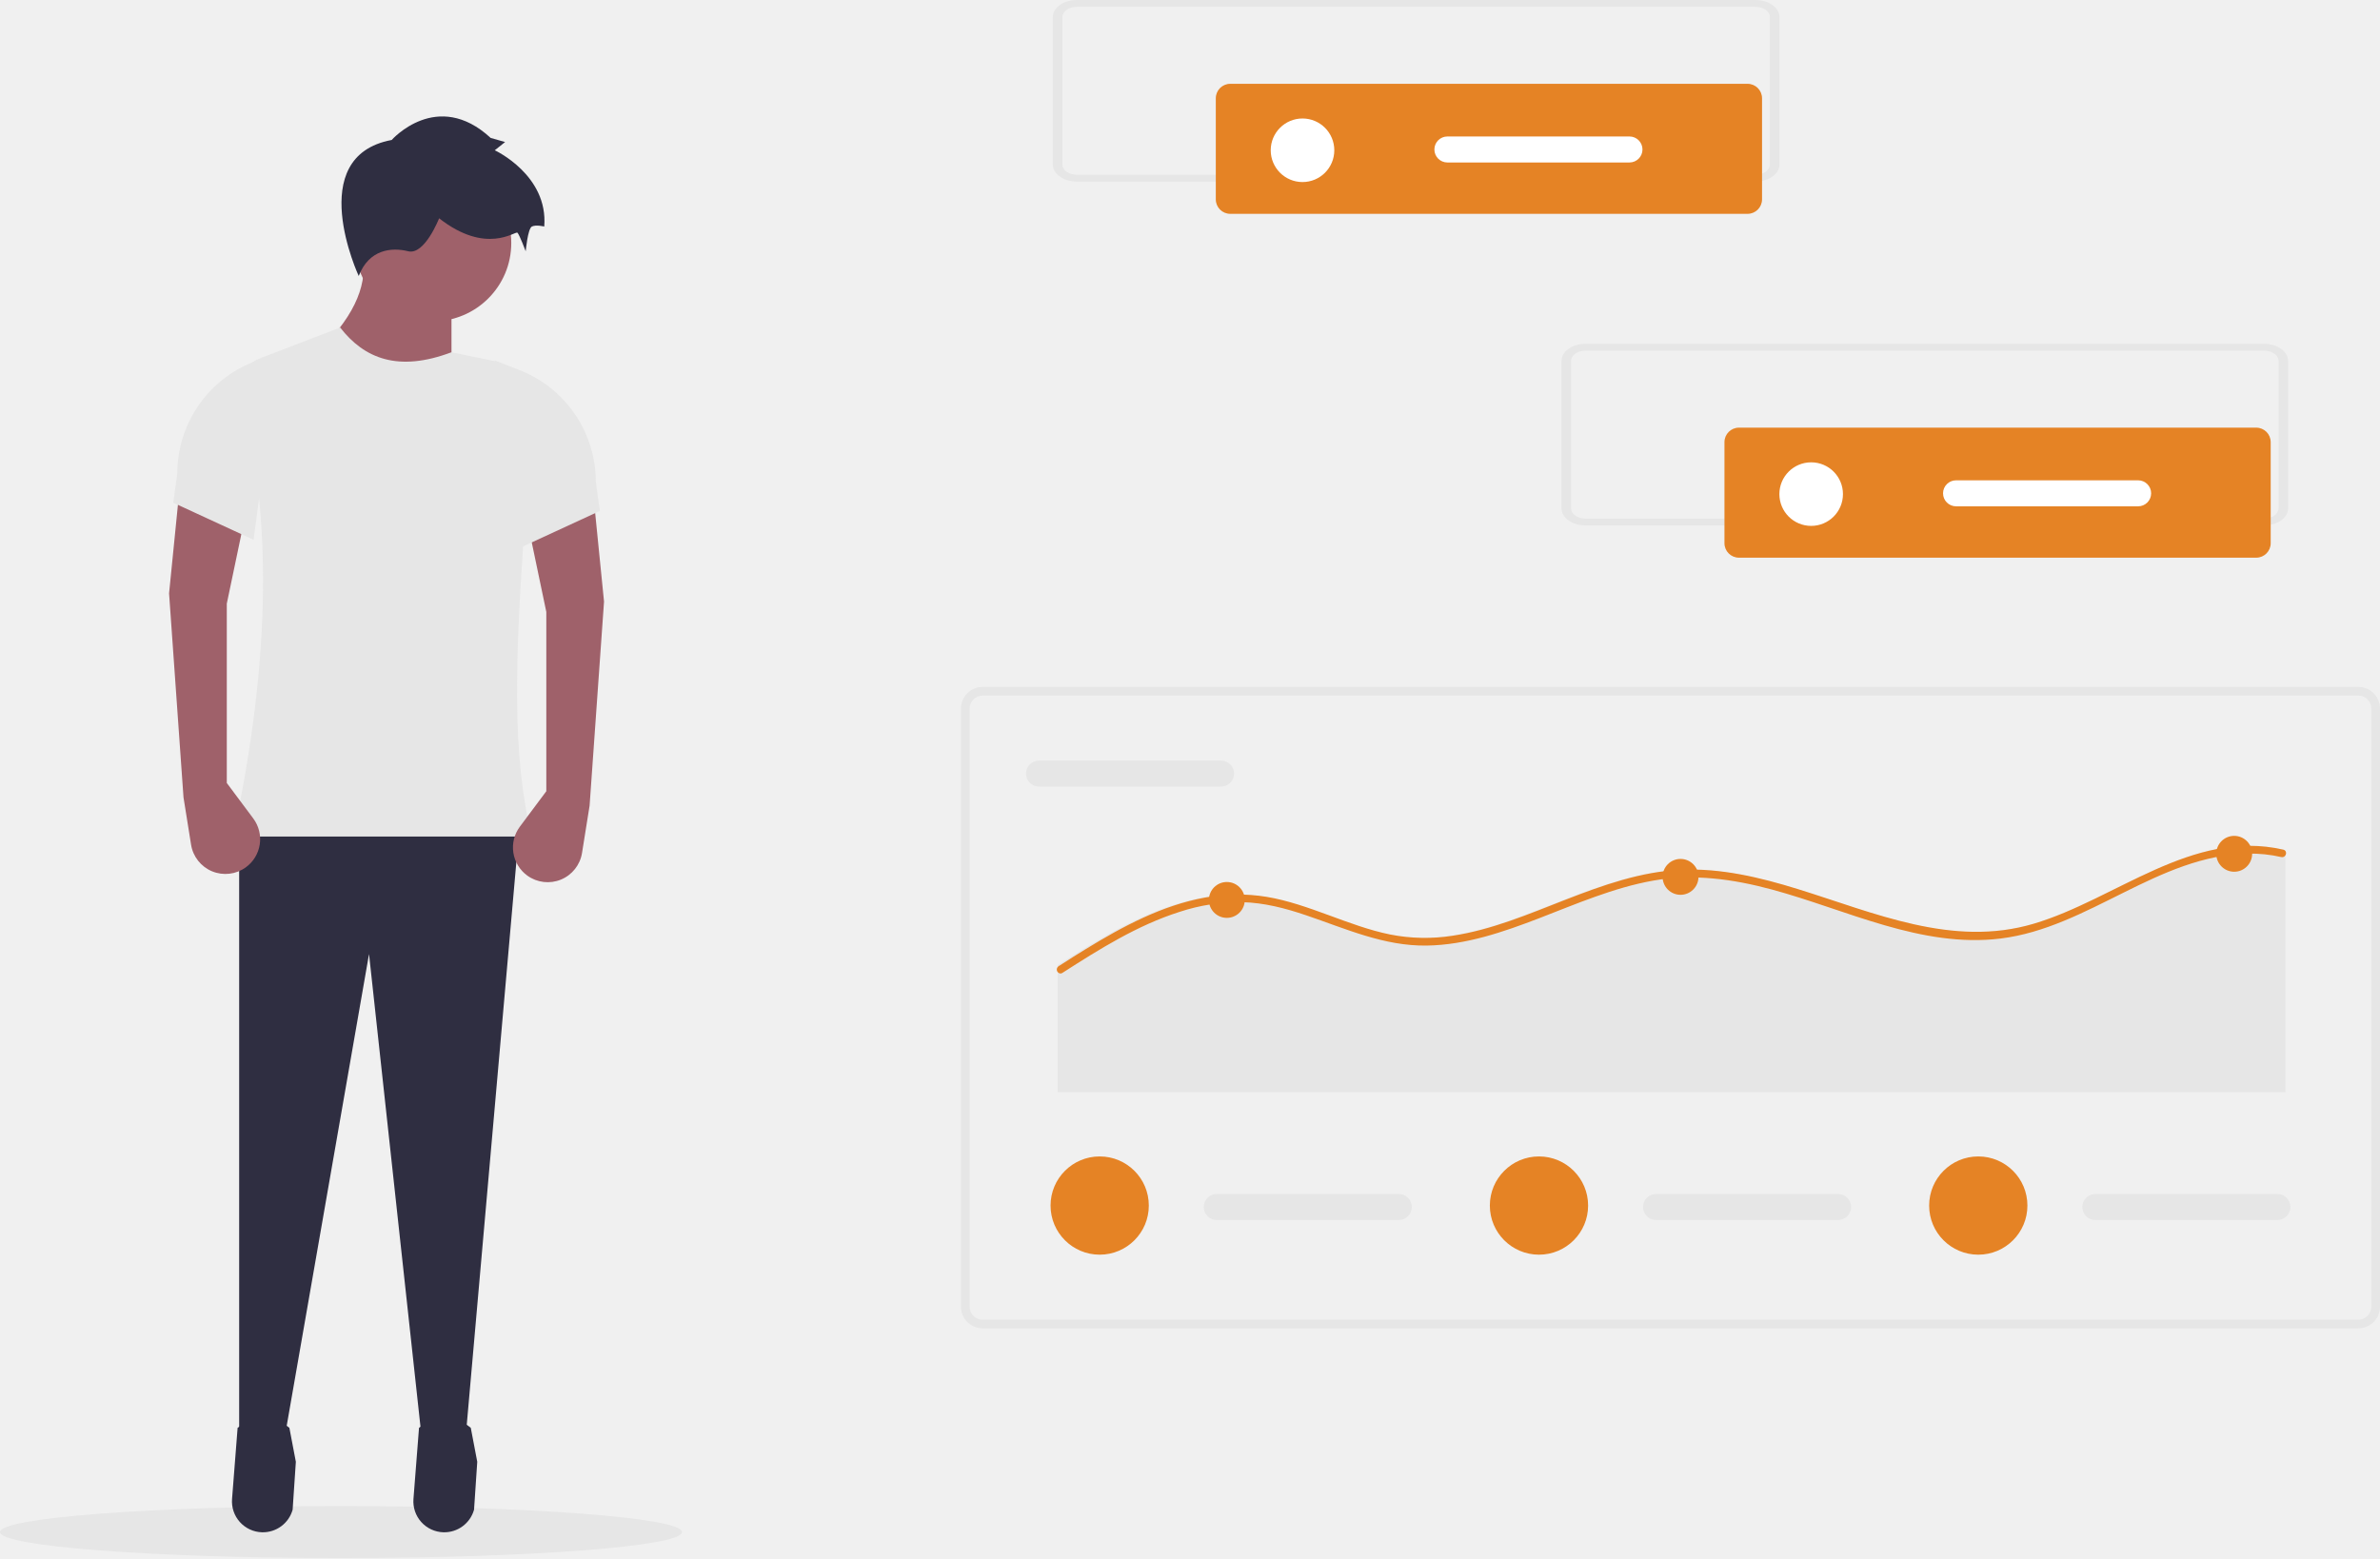
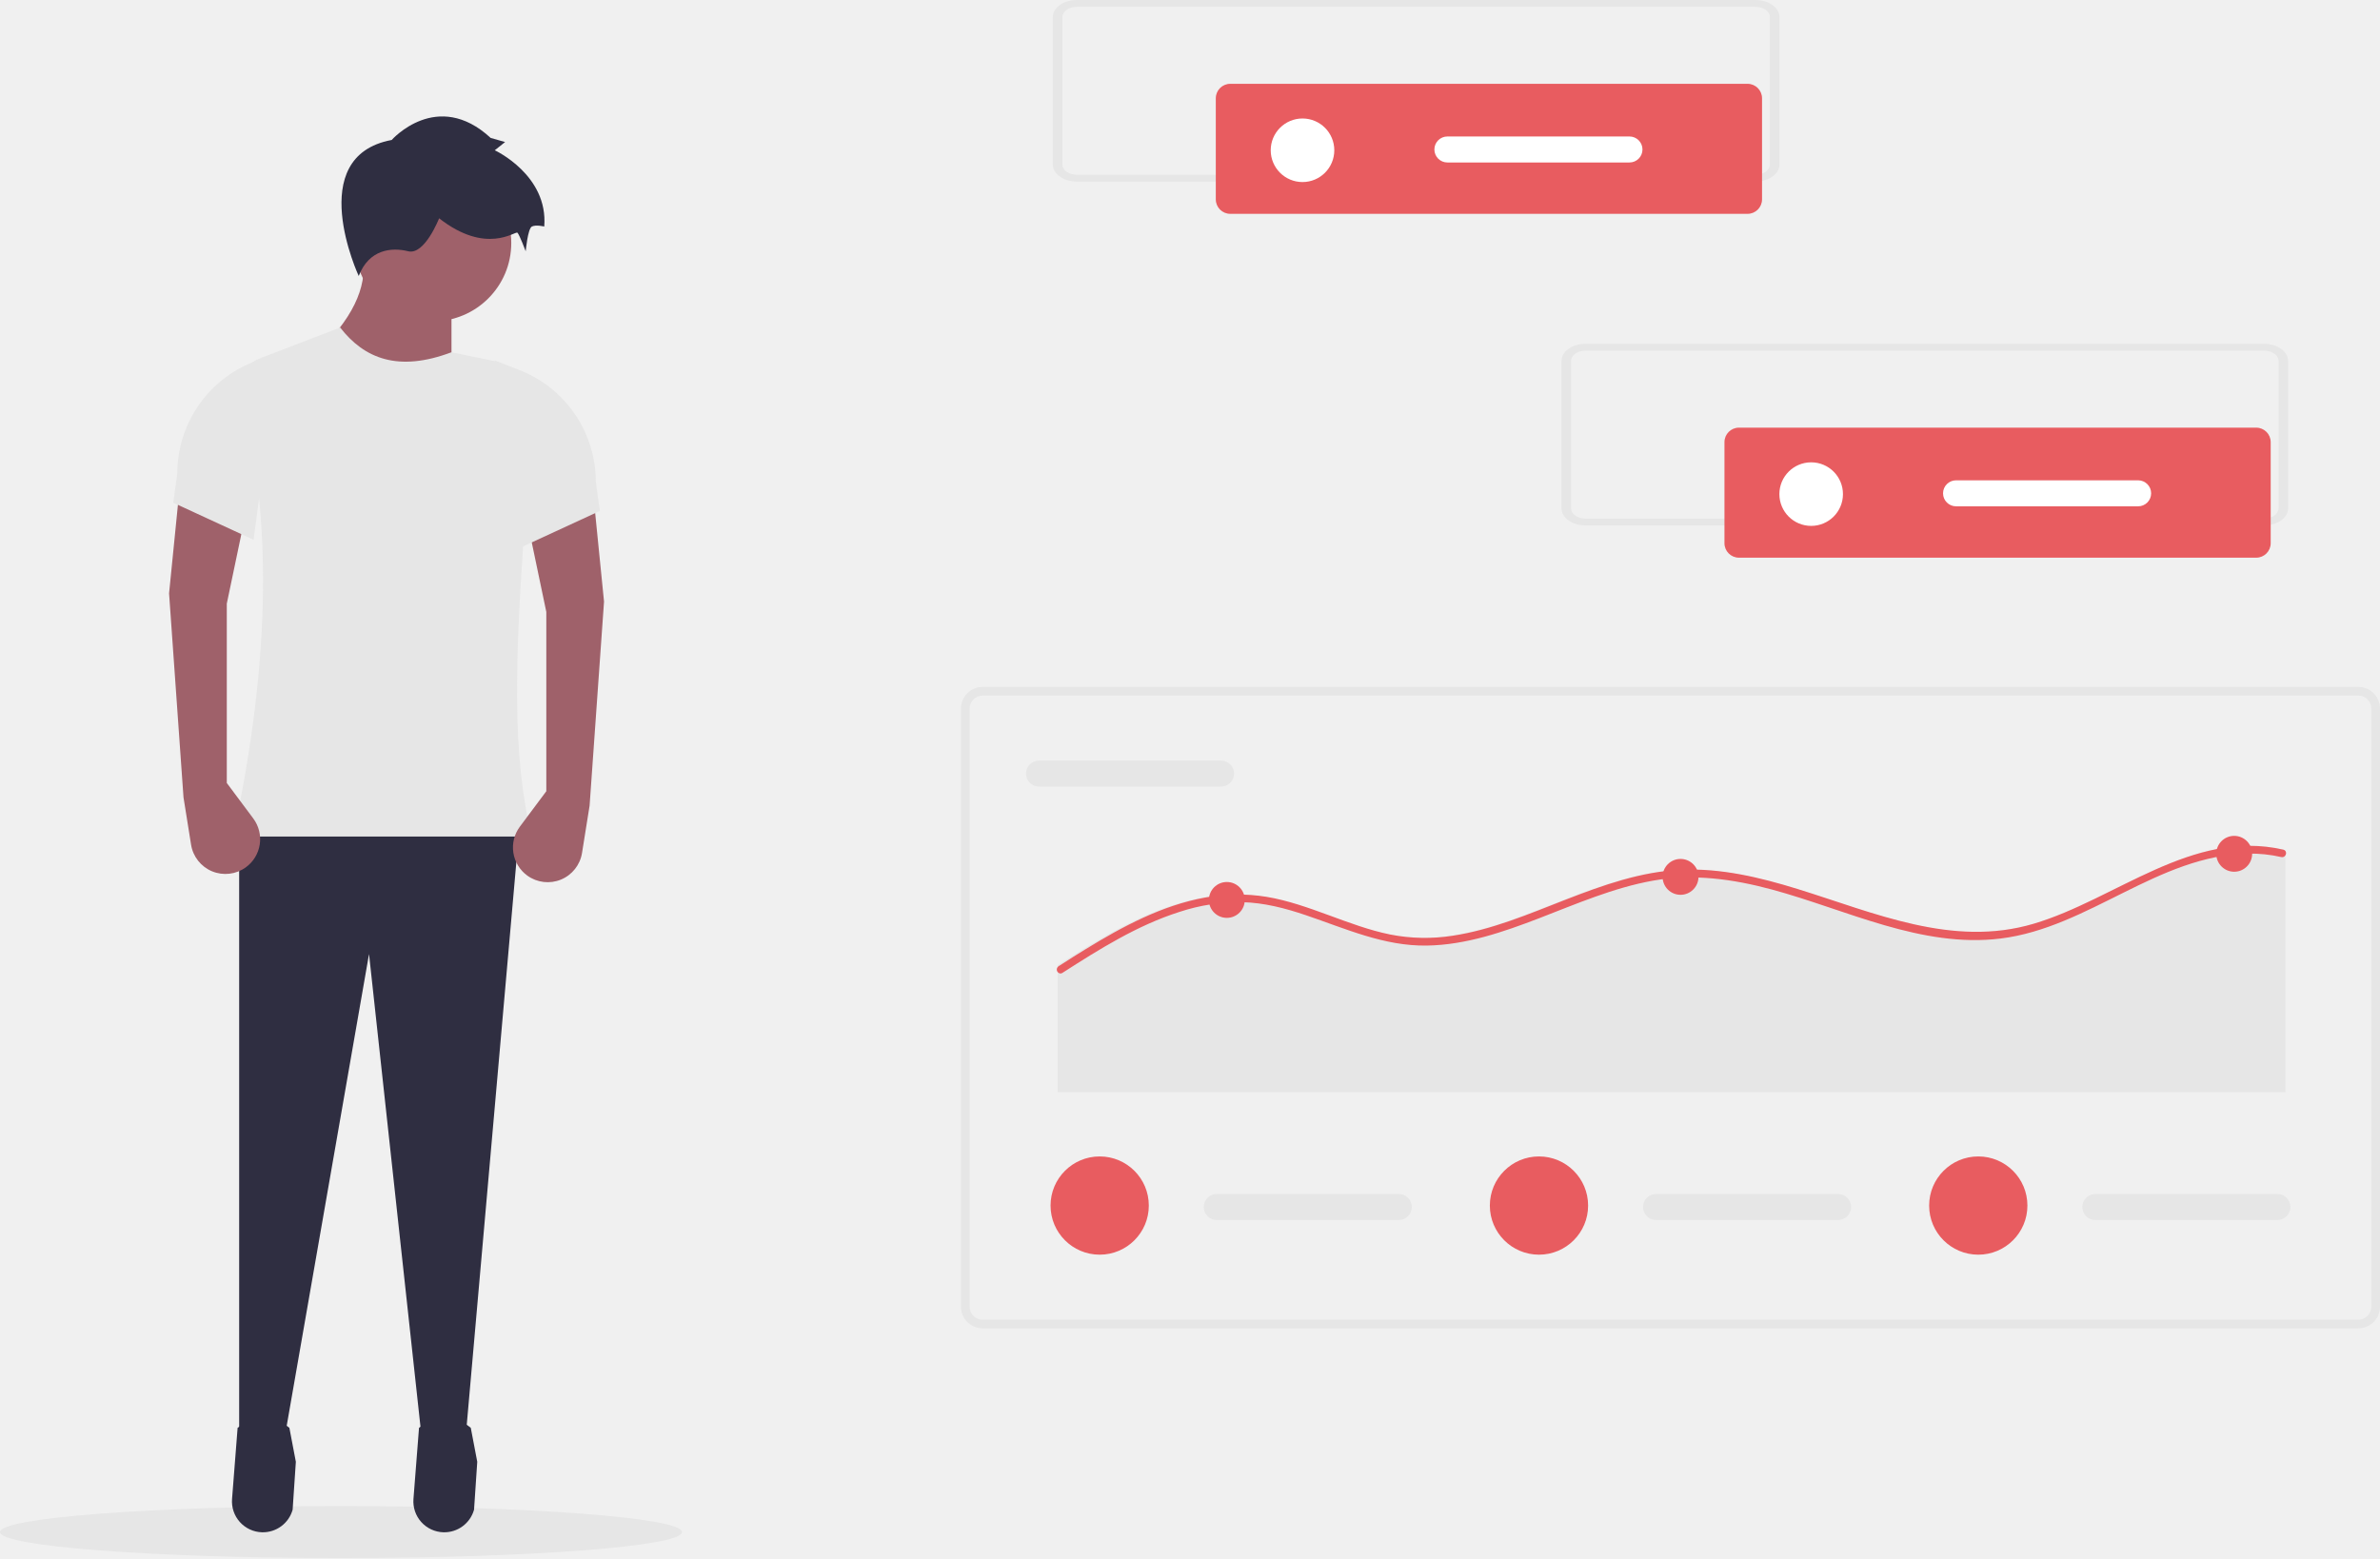
<svg xmlns="http://www.w3.org/2000/svg" data-name="Layer 1" width="823.5" height="539.233" viewBox="0 0 823.5 539.233">
  <ellipse cx="118" cy="530.233" rx="118" ry="9" fill="#e6e6e6" />
  <path d="M344.468,315.845l-47.076-12.839q18.856-17.793,16.405-33.524H344.468Z" transform="translate(-188.25 -180.3837)" fill="#9f616a" />
  <polygon points="161.211 496.376 146.005 498.515 127.687 330.184 98.443 497.802 82.751 498.515 82.751 285.961 179.756 285.961 161.211 496.376" fill="#2f2e41" />
  <path d="M278.898,710.693h0a10.695,10.695,0,0,0,10.607-7.816l1.111-16.575-2.239-11.755c-5.908-4.855-11.88-4.754-17.912,0L268.541,699.169A10.695,10.695,0,0,0,278.898,710.693Z" transform="translate(-188.25 -180.3837)" fill="#2f2e41" />
  <path d="M341.666,710.693h0a10.695,10.695,0,0,0,10.607-7.816l1.111-16.575-2.239-11.755c-5.908-4.855-11.88-4.754-17.912,0l-1.924,24.622A10.695,10.695,0,0,0,341.666,710.693Z" transform="translate(-188.25 -180.3837)" fill="#2f2e41" />
  <circle cx="149.799" cy="84.105" r="27.104" fill="#9f616a" />
  <path d="M372.286,469.911H268.861c13.405-62.124,13.367-112.158,2.69-152.623a10.813,10.813,0,0,1,6.576-12.853l27.825-10.702c8.354,10.788,20.142,15.5,38.517,8.559l14.581,2.991a14.982,14.982,0,0,1,11.957,15.665c-1.073,15.826-.65,31.772-1.573,45.538C366.573,409.115,365.339,442.347,372.286,469.911Z" transform="translate(-188.25 -180.3837)" fill="#e6e6e6" />
  <path d="M323.783,228.826s15.692-17.832,34.237-.713l4.993,1.427-3.566,2.853s18.545,8.559,17.118,26.391c0,0-2.853-.713-4.28,0s-2.14,8.559-2.14,8.559-2.14-5.706-2.853-6.419-10.699,7.846-27.104-4.993c0,0-4.993,12.839-10.699,11.412s-13.552-.713-17.118,8.559C312.371,275.901,293.113,234.532,323.783,228.826Z" transform="translate(-188.25 -180.3837)" fill="#2f2e41" />
  <path d="M377.278,454.219l-9.156,12.272a12.027,12.027,0,0,0,2.594,16.939l0,0a12.027,12.027,0,0,0,18.921-7.847l2.619-16.371L397.25,388.598l-3.566-35.664L370.859,361.494l6.419,30.671Z" transform="translate(-188.25 -180.3837)" fill="#9f616a" />
  <path d="M368.006,370.053l27.818-12.839-1.427-10.106a41.488,41.488,0,0,0-26.489-38.682l-8.461-3.281Z" transform="translate(-188.25 -180.3837)" fill="#e6e6e6" />
  <path d="M266.722,451.366l9.156,12.272a12.027,12.027,0,0,1-2.594,16.939l0,0a12.027,12.027,0,0,1-18.921-7.847l-2.619-16.371L246.75,385.745l3.566-35.664,22.825,8.559-6.419,30.671Z" transform="translate(-188.25 -180.3837)" fill="#9f616a" />
  <path d="M275.994,367.2l-27.818-12.839,1.427-10.106a41.488,41.488,0,0,1,26.489-38.682l8.461-3.281Z" transform="translate(-188.25 -180.3837)" fill="#e6e6e6" />
  <path d="M1004.25,640.116h-476a7.508,7.508,0,0,1-7.5-7.5v-207a7.508,7.508,0,0,1,7.5-7.5h476a7.508,7.508,0,0,1,7.5,7.5v207A7.508,7.508,0,0,1,1004.25,640.116Zm-476-219a4.505,4.505,0,0,0-4.5,4.5v207a4.505,4.505,0,0,0,4.5,4.5h476a4.505,4.505,0,0,0,4.5-4.5v-207a4.505,4.505,0,0,0-4.5-4.5Z" transform="translate(-188.25 -180.3837)" fill="#e6e6e6" />
  <path d="M547.75,443.616a4.5,4.5,0,0,0,0,9h63a4.5,4.5,0,0,0,0-9Z" transform="translate(-188.25 -180.3837)" fill="#e6e6e6" />
  <path d="M979.04,474.911V558.361H554.21V514.423c2.942-1.889,5.901-3.769,8.888-5.588,12.754-7.805,26.405-15.104,41.283-17.809a62.32,62.32,0,0,1,21.313-.266c7.466,1.233,14.611,3.805,21.686,6.386,6.977,2.554,13.971,5.188,21.268,6.67a62.272,62.272,0,0,0,21.57.426c13.66-2.049,26.494-7.539,39.275-12.505,12.86-4.993,26.112-9.712,40.03-10.333,13.74-.621,27.312,2.625,40.35,6.652,26.583,8.204,53.726,20.372,81.873,12.027,28.583-8.461,54.872-32.887,86.548-25.641A1.192,1.192,0,0,1,979.04,474.911Z" transform="translate(-188.25 -180.3837)" fill="#e6e6e6" />
-   <path d="M979.04,476.366a1.283,1.283,0,0,1-1.455.639,47.368,47.368,0,0,0-11.512-1.188c-31.157.55-55.113,25.632-85.578,29.383-27.468,3.379-53.321-9.978-79.148-16.958-13.419-3.627-27.255-5.552-41.064-3.086-13.703,2.439-26.563,8.044-39.476,13.02-12.435,4.789-25.357,9.242-38.82,9.463-14.803.248-28.133-5.854-41.862-10.501-7.14-2.421-14.466-4.337-22.031-4.523a66.645,66.645,0,0,0-21.712,3.361c-14.59,4.639-27.734,12.905-40.532,21.117a1.137,1.137,0,0,1-.754.204,1.374,1.374,0,0,1-.585-2.501l.585-.373c2.936-1.889,5.889-3.769,8.869-5.588,12.727-7.805,26.35-15.104,41.197-17.809a62.062,62.062,0,0,1,21.268-.266c7.45,1.233,14.581,3.805,21.641,6.386,6.962,2.554,13.942,5.188,21.224,6.67a62.014,62.014,0,0,0,21.525.426c13.632-2.049,26.439-7.539,39.193-12.505,12.834-4.993,26.057-9.712,39.947-10.333,13.712-.621,27.255,2.625,40.266,6.652,26.528,8.204,53.614,20.372,81.702,12.027,28.523-8.461,54.758-32.887,86.367-25.641a1.19,1.19,0,0,1,.745.47A1.367,1.367,0,0,1,979.04,476.366Z" transform="translate(-188.25 -180.3837)" fill="#e58325" />
-   <circle cx="424.496" cy="311.459" r="6.208" fill="#e58325" />
-   <circle cx="581.479" cy="303.477" r="6.208" fill="#e58325" />
-   <circle cx="773.052" cy="295.494" r="6.208" fill="#e58325" />
+   <path d="M979.04,476.366a1.283,1.283,0,0,1-1.455.639,47.368,47.368,0,0,0-11.512-1.188c-31.157.55-55.113,25.632-85.578,29.383-27.468,3.379-53.321-9.978-79.148-16.958-13.419-3.627-27.255-5.552-41.064-3.086-13.703,2.439-26.563,8.044-39.476,13.02-12.435,4.789-25.357,9.242-38.82,9.463-14.803.248-28.133-5.854-41.862-10.501-7.14-2.421-14.466-4.337-22.031-4.523a66.645,66.645,0,0,0-21.712,3.361c-14.59,4.639-27.734,12.905-40.532,21.117a1.137,1.137,0,0,1-.754.204,1.374,1.374,0,0,1-.585-2.501l.585-.373c2.936-1.889,5.889-3.769,8.869-5.588,12.727-7.805,26.35-15.104,41.197-17.809a62.062,62.062,0,0,1,21.268-.266c7.45,1.233,14.581,3.805,21.641,6.386,6.962,2.554,13.942,5.188,21.224,6.67a62.014,62.014,0,0,0,21.525.426c13.632-2.049,26.439-7.539,39.193-12.505,12.834-4.993,26.057-9.712,39.947-10.333,13.712-.621,27.255,2.625,40.266,6.652,26.528,8.204,53.614,20.372,81.702,12.027,28.523-8.461,54.758-32.887,86.367-25.641a1.19,1.19,0,0,1,.745.47A1.367,1.367,0,0,1,979.04,476.366Z" transform="translate(-188.25 -180.3837)" fill="#E85C60" />
+   <circle cx="424.496" cy="311.459" r="6.208" fill="#E85C60" />
+   <circle cx="581.479" cy="303.477" r="6.208" fill="#E85C60" />
+   <circle cx="773.052" cy="295.494" r="6.208" fill="#E85C60" />
  <path d="M609.25,593.616a4.5,4.5,0,0,0,0,9h63a4.5,4.5,0,0,0,0-9Z" transform="translate(-188.25 -180.3837)" fill="#e6e6e6" />
-   <circle cx="380.5" cy="417.233" r="17" fill="#e58325" />
+   <circle cx="380.5" cy="417.233" r="17" fill="#E85C60" />
  <path d="M761.25,593.616a4.5,4.5,0,0,0,0,9h63a4.5,4.5,0,0,0,0-9Z" transform="translate(-188.25 -180.3837)" fill="#e6e6e6" />
-   <circle cx="532.5" cy="417.233" r="17" fill="#e58325" />
+   <circle cx="532.5" cy="417.233" r="17" fill="#E85C60" />
  <path d="M913.25,593.616a4.5,4.5,0,0,0,0,9h63a4.5,4.5,0,0,0,0-9Z" transform="translate(-188.25 -180.3837)" fill="#e6e6e6" />
-   <circle cx="684.5" cy="417.233" r="17" fill="#e58325" />
+   <circle cx="684.5" cy="417.233" r="17" fill="#E85C60" />
  <path id="e1cfef3e-7788-4f0f-b252-d185c9336b04-40" data-name="Path 78" d="M971.669,362.226H736.831c-4.578,0-8.288-2.643-8.293-5.9v-51.042c.005-3.257,3.715-5.9,8.293-5.9H971.669c4.578,0,8.288,2.643,8.293,5.9v51.041C979.958,359.582,976.247,362.222,971.669,362.226Zm-234.838-60.484c-2.747,0-4.973,1.586-4.976,3.54v51.041c0,1.954,2.229,3.538,4.976,3.54H971.669c2.747,0,4.973-1.586,4.976-3.54v-51.039c0-1.954-2.229-3.538-4.976-3.54Z" transform="translate(-188.25 -180.3837)" fill="#e6e6e6" />
-   <path d="M789.929,328.391a5.006,5.006,0,0,0-5,5v35a5.006,5.006,0,0,0,5,5h179a5.006,5.006,0,0,0,5-5v-35a5.006,5.006,0,0,0-5-5Z" transform="translate(-188.25 -180.3837)" fill="#e58325" />
+   <path d="M789.929,328.391a5.006,5.006,0,0,0-5,5v35a5.006,5.006,0,0,0,5,5h179a5.006,5.006,0,0,0,5-5v-35a5.006,5.006,0,0,0-5-5Z" transform="translate(-188.25 -180.3837)" fill="#E85C60" />
  <circle cx="626.679" cy="171.007" r="11" fill="#fff" />
  <path d="M865.061,346.616a4.5,4.5,0,0,0,0,9h63a4.5,4.5,0,0,0,0-9Z" transform="translate(-188.25 -180.3837)" fill="#fff" />
  <path id="b00e8b21-64f0-4b6c-8490-a93637cb24e1-41" data-name="Path 78" d="M795.669,243.226H560.831c-4.578,0-8.288-2.643-8.293-5.9v-51.042c.005-3.257,3.715-5.9,8.293-5.9H795.669c4.578,0,8.288,2.643,8.293,5.9v51.041C803.958,240.582,800.247,243.222,795.669,243.226Zm-234.838-60.484c-2.747,0-4.973,1.586-4.976,3.54v51.041c0,1.954,2.229,3.538,4.976,3.54H795.669c2.747,0,4.973-1.586,4.976-3.54v-51.039c0-1.954-2.229-3.538-4.976-3.54Z" transform="translate(-188.25 -180.3837)" fill="#e6e6e6" />
-   <path d="M613.929,209.391a5.006,5.006,0,0,0-5,5v35a5.006,5.006,0,0,0,5,5h179a5.006,5.006,0,0,0,5-5v-35a5.006,5.006,0,0,0-5-5Z" transform="translate(-188.25 -180.3837)" fill="#e58325" />
+   <path d="M613.929,209.391a5.006,5.006,0,0,0-5,5v35a5.006,5.006,0,0,0,5,5h179a5.006,5.006,0,0,0,5-5v-35a5.006,5.006,0,0,0-5-5Z" transform="translate(-188.25 -180.3837)" fill="#E85C60" />
  <circle cx="450.679" cy="52.007" r="11" fill="#fff" />
  <path d="M689.061,227.616a4.5,4.5,0,0,0,0,9h63a4.5,4.5,0,0,0,0-9Z" transform="translate(-188.25 -180.3837)" fill="#fff" />
</svg>
